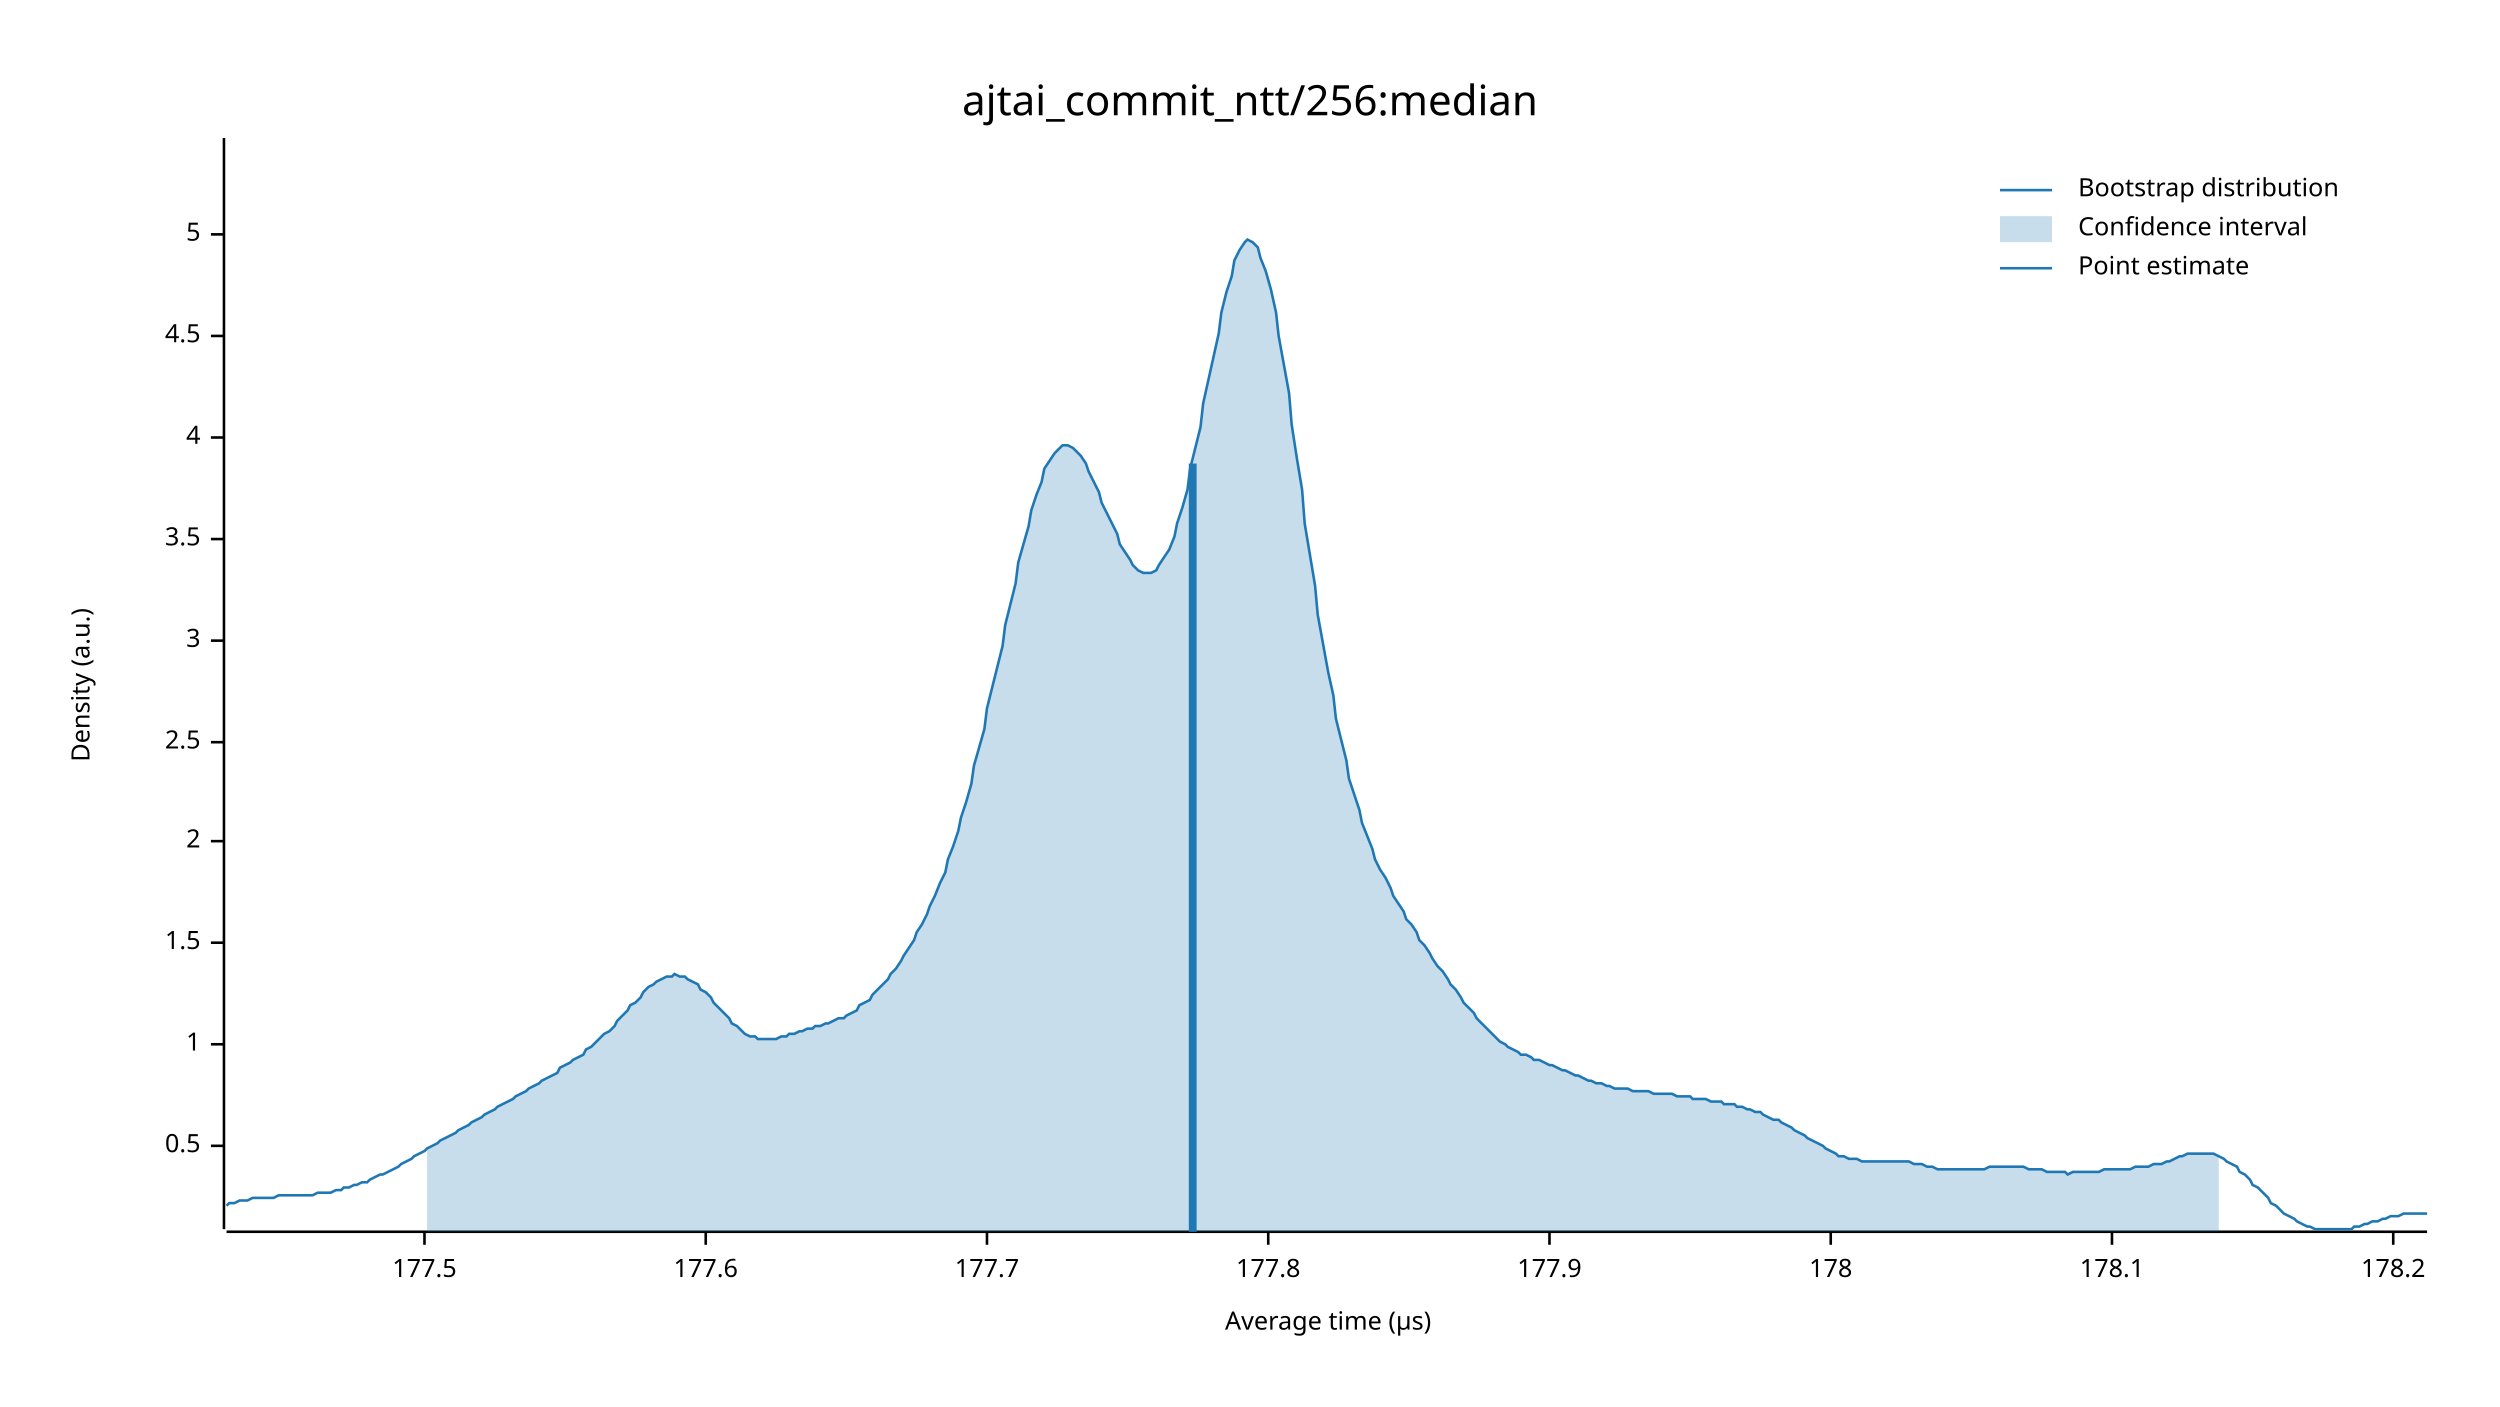
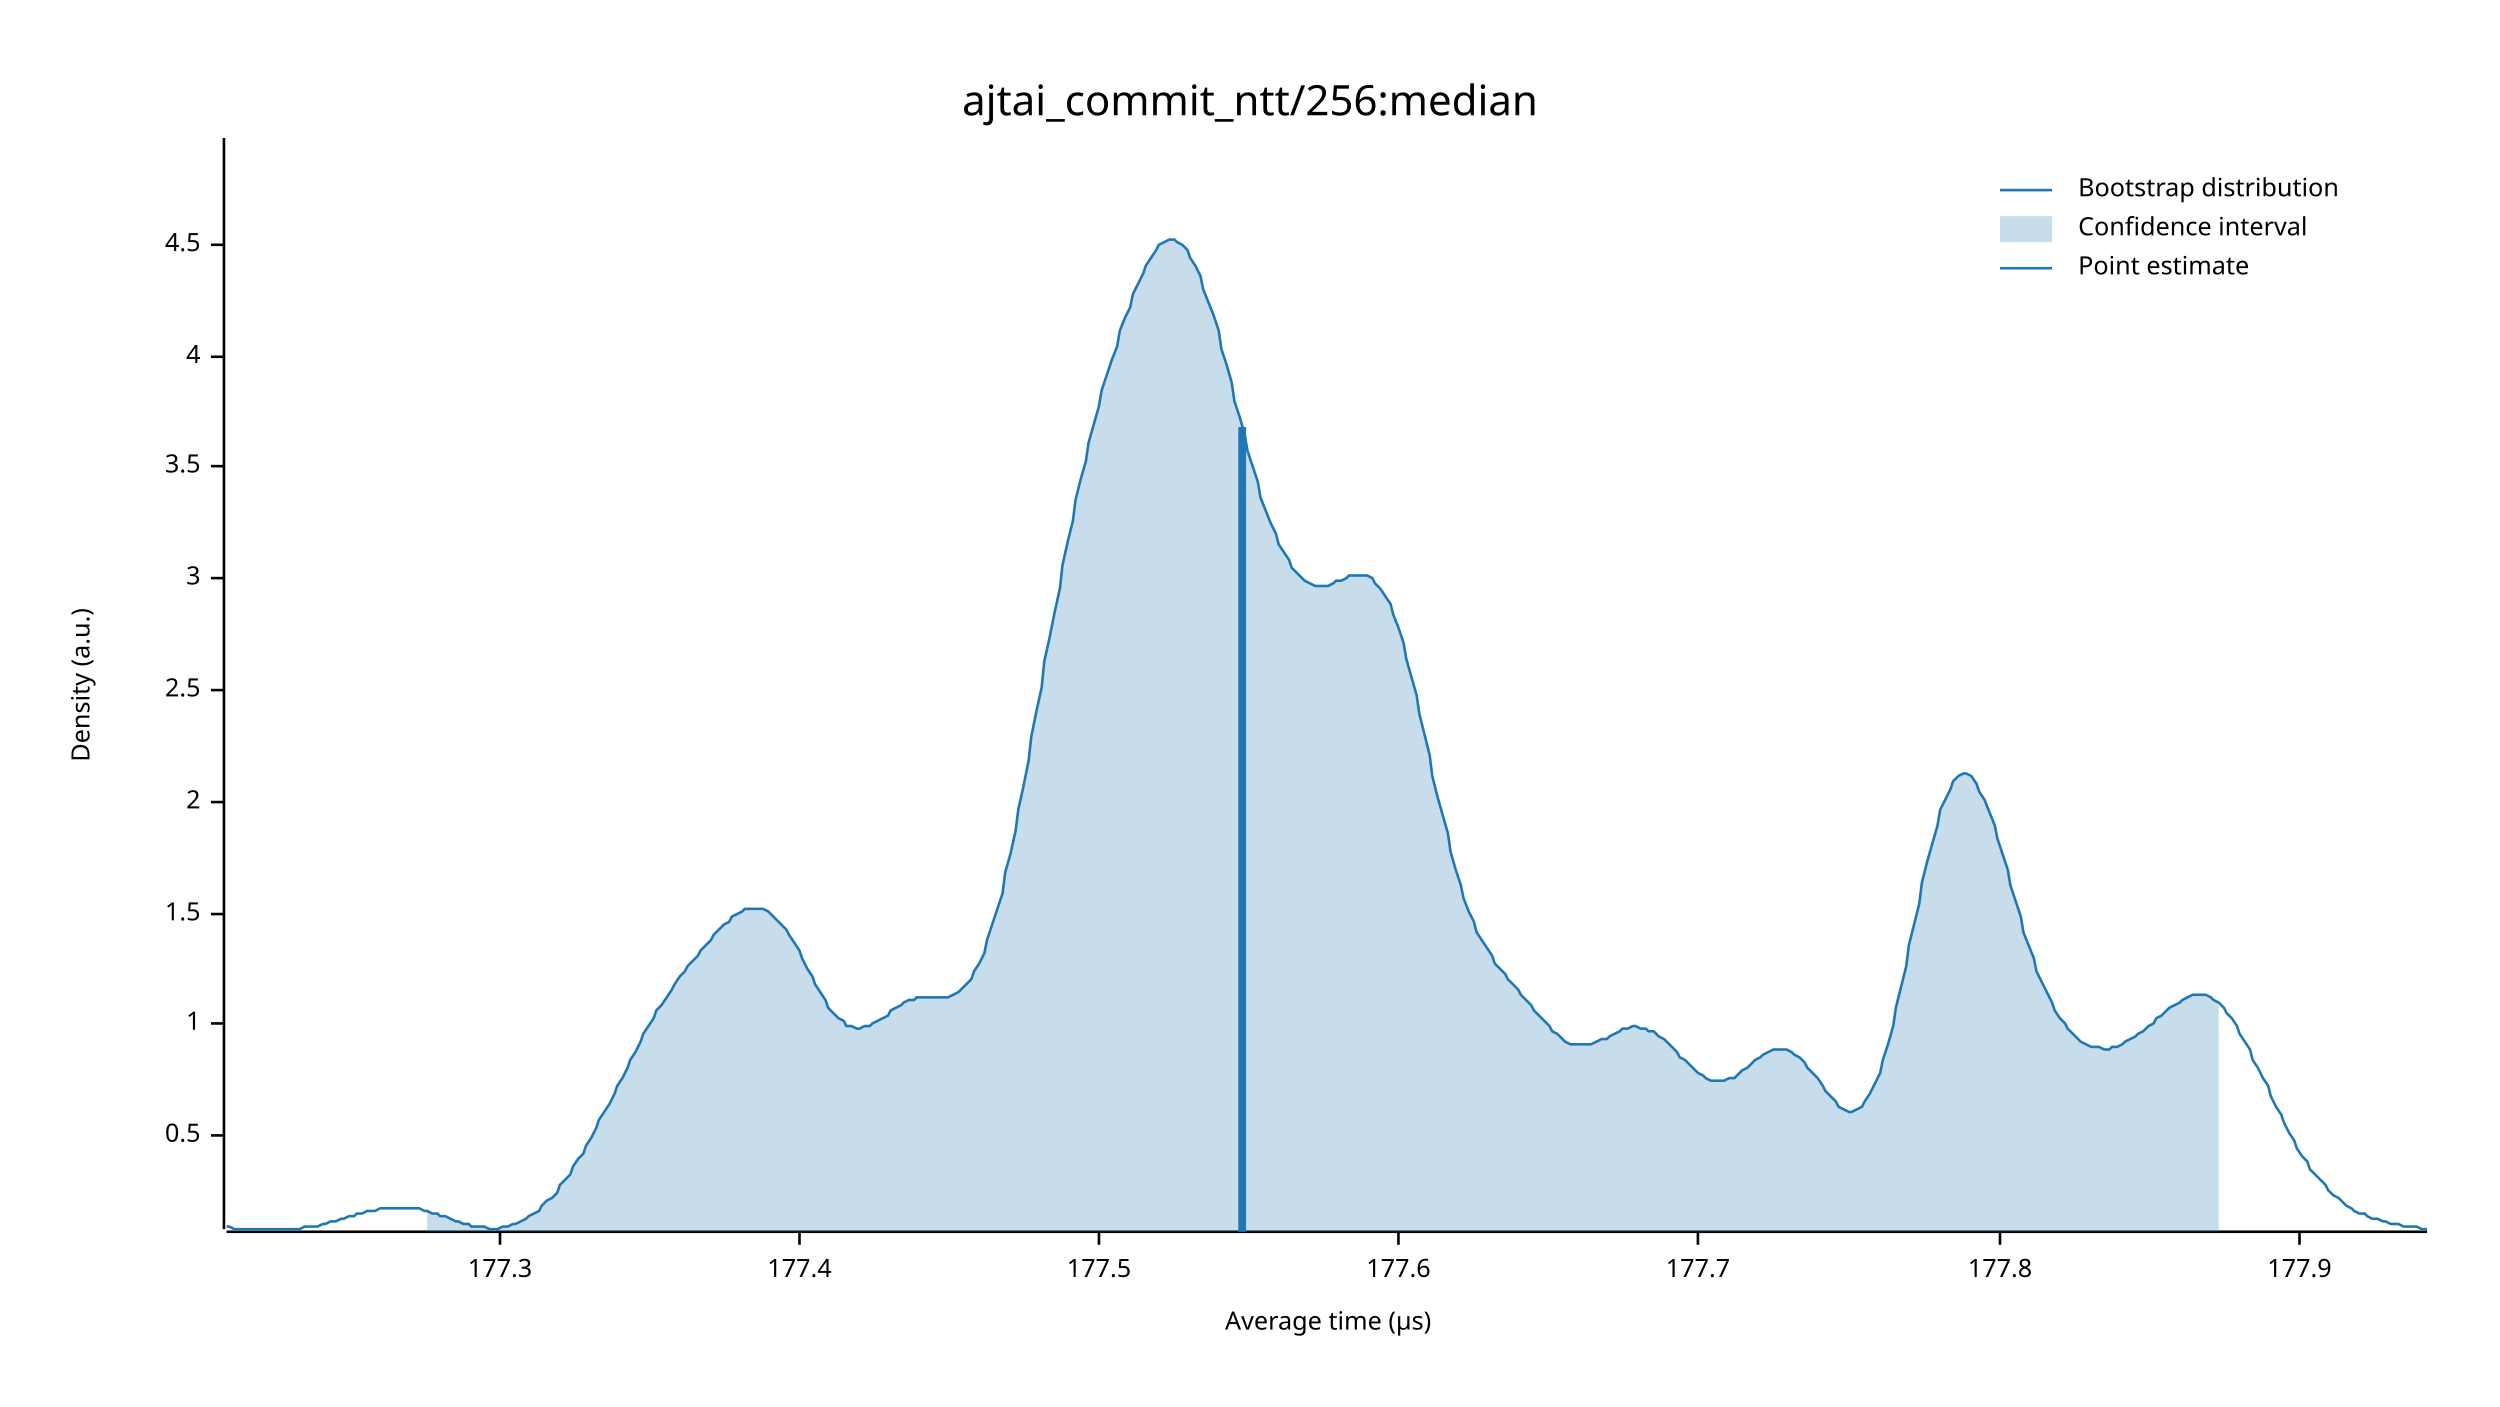
<svg xmlns="http://www.w3.org/2000/svg" width="960" height="540" viewBox="0 0 960 540">
  <text x="480" y="32" dy="0.76em" text-anchor="middle" font-family="sans-serif" font-size="16.129" opacity="1" fill="#000000">
ajtai_commit_ntt/256:median
</text>
  <text x="27" y="263" dy="0.76em" text-anchor="middle" font-family="sans-serif" font-size="9.677" opacity="1" fill="#000000" transform="rotate(270, 27, 263)">
Density (a.u.)
</text>
  <text x="510" y="513" dy="-0.5ex" text-anchor="middle" font-family="sans-serif" font-size="9.677" opacity="1" fill="#000000">
Average time (µs)
</text>
  <polyline fill="none" opacity="1" stroke="#000000" stroke-width="1" points="86,53 86,472 " />
-   <text x="77" y="440" dy="0.5ex" text-anchor="end" font-family="sans-serif" font-size="9.677" opacity="1" fill="#000000">
+   <text x="77" y="436" dy="0.5ex" text-anchor="end" font-family="sans-serif" font-size="9.677" opacity="1" fill="#000000">
0.5
</text>
-   <polyline fill="none" opacity="1" stroke="#000000" stroke-width="1" points="81,440 86,440 " />
-   <text x="77" y="401" dy="0.5ex" text-anchor="end" font-family="sans-serif" font-size="9.677" opacity="1" fill="#000000">
+   <polyline fill="none" opacity="1" stroke="#000000" stroke-width="1" points="81,436 86,436 " />
+   <text x="77" y="393" dy="0.5ex" text-anchor="end" font-family="sans-serif" font-size="9.677" opacity="1" fill="#000000">
1
</text>
-   <polyline fill="none" opacity="1" stroke="#000000" stroke-width="1" points="81,401 86,401 " />
-   <text x="77" y="362" dy="0.5ex" text-anchor="end" font-family="sans-serif" font-size="9.677" opacity="1" fill="#000000">
+   <polyline fill="none" opacity="1" stroke="#000000" stroke-width="1" points="81,393 86,393 " />
+   <text x="77" y="351" dy="0.5ex" text-anchor="end" font-family="sans-serif" font-size="9.677" opacity="1" fill="#000000">
1.5
</text>
-   <polyline fill="none" opacity="1" stroke="#000000" stroke-width="1" points="81,362 86,362 " />
-   <text x="77" y="323" dy="0.5ex" text-anchor="end" font-family="sans-serif" font-size="9.677" opacity="1" fill="#000000">
+   <polyline fill="none" opacity="1" stroke="#000000" stroke-width="1" points="81,351 86,351 " />
+   <text x="77" y="308" dy="0.5ex" text-anchor="end" font-family="sans-serif" font-size="9.677" opacity="1" fill="#000000">
2
</text>
-   <polyline fill="none" opacity="1" stroke="#000000" stroke-width="1" points="81,323 86,323 " />
-   <text x="77" y="285" dy="0.5ex" text-anchor="end" font-family="sans-serif" font-size="9.677" opacity="1" fill="#000000">
+   <polyline fill="none" opacity="1" stroke="#000000" stroke-width="1" points="81,308 86,308 " />
+   <text x="77" y="265" dy="0.5ex" text-anchor="end" font-family="sans-serif" font-size="9.677" opacity="1" fill="#000000">
2.5
</text>
-   <polyline fill="none" opacity="1" stroke="#000000" stroke-width="1" points="81,285 86,285 " />
-   <text x="77" y="246" dy="0.5ex" text-anchor="end" font-family="sans-serif" font-size="9.677" opacity="1" fill="#000000">
+   <polyline fill="none" opacity="1" stroke="#000000" stroke-width="1" points="81,265 86,265 " />
+   <text x="77" y="222" dy="0.5ex" text-anchor="end" font-family="sans-serif" font-size="9.677" opacity="1" fill="#000000">
3
</text>
-   <polyline fill="none" opacity="1" stroke="#000000" stroke-width="1" points="81,246 86,246 " />
-   <text x="77" y="207" dy="0.5ex" text-anchor="end" font-family="sans-serif" font-size="9.677" opacity="1" fill="#000000">
+   <polyline fill="none" opacity="1" stroke="#000000" stroke-width="1" points="81,222 86,222 " />
+   <text x="77" y="179" dy="0.5ex" text-anchor="end" font-family="sans-serif" font-size="9.677" opacity="1" fill="#000000">
3.5
</text>
-   <polyline fill="none" opacity="1" stroke="#000000" stroke-width="1" points="81,207 86,207 " />
-   <text x="77" y="168" dy="0.5ex" text-anchor="end" font-family="sans-serif" font-size="9.677" opacity="1" fill="#000000">
+   <polyline fill="none" opacity="1" stroke="#000000" stroke-width="1" points="81,179 86,179 " />
+   <text x="77" y="137" dy="0.5ex" text-anchor="end" font-family="sans-serif" font-size="9.677" opacity="1" fill="#000000">
4
</text>
-   <polyline fill="none" opacity="1" stroke="#000000" stroke-width="1" points="81,168 86,168 " />
-   <text x="77" y="129" dy="0.5ex" text-anchor="end" font-family="sans-serif" font-size="9.677" opacity="1" fill="#000000">
+   <polyline fill="none" opacity="1" stroke="#000000" stroke-width="1" points="81,137 86,137 " />
+   <text x="77" y="94" dy="0.5ex" text-anchor="end" font-family="sans-serif" font-size="9.677" opacity="1" fill="#000000">
4.5
</text>
-   <polyline fill="none" opacity="1" stroke="#000000" stroke-width="1" points="81,129 86,129 " />
-   <text x="77" y="90" dy="0.5ex" text-anchor="end" font-family="sans-serif" font-size="9.677" opacity="1" fill="#000000">
- 5
+   <polyline fill="none" opacity="1" stroke="#000000" stroke-width="1" points="81,94 86,94 " />
+   <polyline fill="none" opacity="1" stroke="#000000" stroke-width="1" points="87,473 932,473 " />
+   <text x="192" y="483" dy="0.76em" text-anchor="middle" font-family="sans-serif" font-size="9.677" opacity="1" fill="#000000">
+ 177.3
</text>
-   <polyline fill="none" opacity="1" stroke="#000000" stroke-width="1" points="81,90 86,90 " />
-   <polyline fill="none" opacity="1" stroke="#000000" stroke-width="1" points="87,473 932,473 " />
-   <text x="163" y="483" dy="0.76em" text-anchor="middle" font-family="sans-serif" font-size="9.677" opacity="1" fill="#000000">
+   <polyline fill="none" opacity="1" stroke="#000000" stroke-width="1" points="192,473 192,478 " />
+   <text x="307" y="483" dy="0.76em" text-anchor="middle" font-family="sans-serif" font-size="9.677" opacity="1" fill="#000000">
+ 177.4
+ </text>
+   <polyline fill="none" opacity="1" stroke="#000000" stroke-width="1" points="307,473 307,478 " />
+   <text x="422" y="483" dy="0.76em" text-anchor="middle" font-family="sans-serif" font-size="9.677" opacity="1" fill="#000000">
177.5
</text>
-   <polyline fill="none" opacity="1" stroke="#000000" stroke-width="1" points="163,473 163,478 " />
-   <text x="271" y="483" dy="0.76em" text-anchor="middle" font-family="sans-serif" font-size="9.677" opacity="1" fill="#000000">
+   <polyline fill="none" opacity="1" stroke="#000000" stroke-width="1" points="422,473 422,478 " />
+   <text x="537" y="483" dy="0.76em" text-anchor="middle" font-family="sans-serif" font-size="9.677" opacity="1" fill="#000000">
177.6
</text>
-   <polyline fill="none" opacity="1" stroke="#000000" stroke-width="1" points="271,473 271,478 " />
-   <text x="379" y="483" dy="0.76em" text-anchor="middle" font-family="sans-serif" font-size="9.677" opacity="1" fill="#000000">
+   <polyline fill="none" opacity="1" stroke="#000000" stroke-width="1" points="537,473 537,478 " />
+   <text x="652" y="483" dy="0.76em" text-anchor="middle" font-family="sans-serif" font-size="9.677" opacity="1" fill="#000000">
177.7
</text>
-   <polyline fill="none" opacity="1" stroke="#000000" stroke-width="1" points="379,473 379,478 " />
-   <text x="487" y="483" dy="0.76em" text-anchor="middle" font-family="sans-serif" font-size="9.677" opacity="1" fill="#000000">
+   <polyline fill="none" opacity="1" stroke="#000000" stroke-width="1" points="652,473 652,478 " />
+   <text x="768" y="483" dy="0.76em" text-anchor="middle" font-family="sans-serif" font-size="9.677" opacity="1" fill="#000000">
177.8
</text>
-   <polyline fill="none" opacity="1" stroke="#000000" stroke-width="1" points="487,473 487,478 " />
-   <text x="595" y="483" dy="0.76em" text-anchor="middle" font-family="sans-serif" font-size="9.677" opacity="1" fill="#000000">
+   <polyline fill="none" opacity="1" stroke="#000000" stroke-width="1" points="768,473 768,478 " />
+   <text x="883" y="483" dy="0.76em" text-anchor="middle" font-family="sans-serif" font-size="9.677" opacity="1" fill="#000000">
177.9
</text>
-   <polyline fill="none" opacity="1" stroke="#000000" stroke-width="1" points="595,473 595,478 " />
-   <text x="703" y="483" dy="0.76em" text-anchor="middle" font-family="sans-serif" font-size="9.677" opacity="1" fill="#000000">
- 178
- </text>
-   <polyline fill="none" opacity="1" stroke="#000000" stroke-width="1" points="703,473 703,478 " />
-   <text x="811" y="483" dy="0.76em" text-anchor="middle" font-family="sans-serif" font-size="9.677" opacity="1" fill="#000000">
- 178.1
- </text>
-   <polyline fill="none" opacity="1" stroke="#000000" stroke-width="1" points="811,473 811,478 " />
-   <text x="919" y="483" dy="0.76em" text-anchor="middle" font-family="sans-serif" font-size="9.677" opacity="1" fill="#000000">
- 178.2
- </text>
-   <polyline fill="none" opacity="1" stroke="#000000" stroke-width="1" points="919,473 919,478 " />
-   <polyline fill="none" opacity="1" stroke="#1F78B4" stroke-width="1" points="87,463 88,462 90,462 92,461 93,461 95,461 97,460 98,460 100,460 102,460 103,460 105,460 107,459 109,459 110,459 112,459 114,459 115,459 117,459 119,459 120,459 122,458 124,458 125,458 127,458 129,457 131,457 132,456 134,456 136,455 137,455 139,454 141,454 142,453 144,452 146,451 147,451 149,450 151,449 153,448 154,447 156,446 158,445 159,444 161,443 163,442 164,441 166,440 168,439 169,438 171,437 173,436 175,435 176,434 178,433 180,432 181,431 183,430 185,429 186,428 188,427 190,426 191,425 193,424 195,423 197,422 198,421 200,420 202,419 203,418 205,417 207,416 208,415 210,414 212,413 214,412 215,410 217,409 219,408 220,407 222,406 224,405 225,403 227,402 229,400 230,399 232,397 234,396 236,394 237,392 239,390 241,388 242,386 244,385 246,383 247,381 249,379 251,378 252,377 254,376 256,375 258,375 259,374 261,375 263,375 264,376 266,377 268,378 269,380 271,381 273,383 274,385 276,387 278,389 280,391 281,393 283,394 285,396 286,397 288,398 290,398 291,399 293,399 295,399 296,399 298,399 300,398 302,398 303,397 305,397 307,396 308,396 310,395 312,395 313,394 315,394 317,393 318,393 320,392 322,391 324,391 325,390 327,389 329,388 330,386 332,385 334,384 335,382 337,380 339,378 341,376 342,374 344,372 346,369 347,367 349,364 351,361 352,358 354,355 356,351 357,348 359,344 361,339 363,335 364,330 366,325 368,319 369,314 371,308 373,301 374,294 376,287 378,280 379,272 381,264 383,256 385,248 386,240 388,232 390,224 391,216 393,209 395,202 396,196 398,190 400,185 401,180 403,177 405,174 407,172 408,171 410,171 412,172 413,173 415,175 417,178 418,181 420,185 422,189 423,193 425,197 427,201 429,205 430,209 432,212 434,215 435,217 437,219 439,220 440,220 442,220 444,219 445,217 447,214 449,211 451,206 452,201 454,195 456,188 457,180 459,172 461,164 462,155 464,146 466,137 468,128 469,120 471,112 473,106 474,100 476,96 478,93 479,92 481,93 483,95 484,99 486,104 488,111 490,120 491,129 493,140 495,151 496,163 498,176 500,188 501,201 503,213 505,225 506,236 508,247 510,258 512,267 513,276 515,284 517,292 518,299 520,305 522,311 523,316 525,321 527,326 528,330 530,334 532,337 534,341 535,344 537,347 539,350 540,353 542,355 544,358 545,361 547,363 549,366 550,368 552,371 554,373 556,376 557,378 559,380 561,383 562,385 564,387 566,389 567,391 569,393 571,395 573,397 574,398 576,400 578,401 579,402 581,403 583,404 584,405 586,405 588,406 589,407 591,407 593,408 595,409 596,409 598,410 600,411 601,411 603,412 605,413 606,413 608,414 610,415 611,415 613,416 615,416 617,417 618,417 620,418 622,418 623,418 625,418 627,419 628,419 630,419 632,419 633,419 635,420 637,420 639,420 640,420 642,420 644,421 645,421 647,421 649,421 650,422 652,422 654,422 655,422 657,423 659,423 661,423 662,424 664,424 666,424 667,425 669,425 671,426 672,426 674,427 676,427 677,428 679,429 681,430 683,430 684,431 686,432 688,433 689,434 691,435 693,436 694,437 696,438 698,439 700,440 701,441 703,442 705,443 706,444 708,444 710,445 711,445 713,445 715,446 716,446 718,446 720,446 722,446 723,446 725,446 727,446 728,446 730,446 732,446 733,446 735,447 737,447 738,447 740,448 742,448 744,449 745,449 747,449 749,449 750,449 752,449 754,449 755,449 757,449 759,449 760,449 762,449 764,448 766,448 767,448 769,448 771,448 772,448 774,448 776,448 777,448 779,449 781,449 782,449 784,449 786,450 788,450 789,450 791,450 793,450 794,451 796,450 798,450 799,450 801,450 803,450 804,450 806,450 808,449 810,449 811,449 813,449 815,449 816,449 818,449 820,448 821,448 823,448 825,448 827,447 828,447 830,447 832,446 833,446 835,445 837,444 838,444 840,443 842,443 843,443 845,443 847,443 849,443 850,443 852,444 854,445 855,446 857,447 859,448 860,450 862,451 864,453 865,455 867,456 869,458 871,460 872,462 874,463 876,465 877,466 879,467 881,468 882,469 884,470 886,471 887,471 889,472 891,472 893,472 894,472 896,472 898,472 899,472 901,472 903,472 904,471 906,471 908,470 909,470 911,469 913,469 915,468 916,468 918,467 920,467 921,467 923,466 925,466 926,466 928,466 930,466 932,466 " />
-   <polygon opacity="0.25" fill="#1F78B4" points="164,441 166,440 168,439 169,438 171,437 173,436 175,435 176,434 178,433 180,432 181,431 183,430 185,429 186,428 188,427 190,426 191,425 193,424 195,423 197,422 198,421 200,420 202,419 203,418 205,417 207,416 208,415 210,414 212,413 214,412 215,410 217,409 219,408 220,407 222,406 224,405 225,403 227,402 229,400 230,399 232,397 234,396 236,394 237,392 239,390 241,388 242,386 244,385 246,383 247,381 249,379 251,378 252,377 254,376 256,375 258,375 259,374 261,375 263,375 264,376 266,377 268,378 269,380 271,381 273,383 274,385 276,387 278,389 280,391 281,393 283,394 285,396 286,397 288,398 290,398 291,399 293,399 295,399 296,399 298,399 300,398 302,398 303,397 305,397 307,396 308,396 310,395 312,395 313,394 315,394 317,393 318,393 320,392 322,391 324,391 325,390 327,389 329,388 330,386 332,385 334,384 335,382 337,380 339,378 341,376 342,374 344,372 346,369 347,367 349,364 351,361 352,358 354,355 356,351 357,348 359,344 361,339 363,335 364,330 366,325 368,319 369,314 371,308 373,301 374,294 376,287 378,280 379,272 381,264 383,256 385,248 386,240 388,232 390,224 391,216 393,209 395,202 396,196 398,190 400,185 401,180 403,177 405,174 407,172 408,171 410,171 412,172 413,173 415,175 417,178 418,181 420,185 422,189 423,193 425,197 427,201 429,205 430,209 432,212 434,215 435,217 437,219 439,220 440,220 442,220 444,219 445,217 447,214 449,211 451,206 452,201 454,195 456,188 457,180 459,172 461,164 462,155 464,146 466,137 468,128 469,120 471,112 473,106 474,100 476,96 478,93 479,92 481,93 483,95 484,99 486,104 488,111 490,120 491,129 493,140 495,151 496,163 498,176 500,188 501,201 503,213 505,225 506,236 508,247 510,258 512,267 513,276 515,284 517,292 518,299 520,305 522,311 523,316 525,321 527,326 528,330 530,334 532,337 534,341 535,344 537,347 539,350 540,353 542,355 544,358 545,361 547,363 549,366 550,368 552,371 554,373 556,376 557,378 559,380 561,383 562,385 564,387 566,389 567,391 569,393 571,395 573,397 574,398 576,400 578,401 579,402 581,403 583,404 584,405 586,405 588,406 589,407 591,407 593,408 595,409 596,409 598,410 600,411 601,411 603,412 605,413 606,413 608,414 610,415 611,415 613,416 615,416 617,417 618,417 620,418 622,418 623,418 625,418 627,419 628,419 630,419 632,419 633,419 635,420 637,420 639,420 640,420 642,420 644,421 645,421 647,421 649,421 650,422 652,422 654,422 655,422 657,423 659,423 661,423 662,424 664,424 666,424 667,425 669,425 671,426 672,426 674,427 676,427 677,428 679,429 681,430 683,430 684,431 686,432 688,433 689,434 691,435 693,436 694,437 696,438 698,439 700,440 701,441 703,442 705,443 706,444 708,444 710,445 711,445 713,445 715,446 716,446 718,446 720,446 722,446 723,446 725,446 727,446 728,446 730,446 732,446 733,446 735,447 737,447 738,447 740,448 742,448 744,449 745,449 747,449 749,449 750,449 752,449 754,449 755,449 757,449 759,449 760,449 762,449 764,448 766,448 767,448 769,448 771,448 772,448 774,448 776,448 777,448 779,449 781,449 782,449 784,449 786,450 788,450 789,450 791,450 793,450 794,451 796,450 798,450 799,450 801,450 803,450 804,450 806,450 808,449 810,449 811,449 813,449 815,449 816,449 818,449 820,448 821,448 823,448 825,448 827,447 828,447 830,447 832,446 833,446 835,445 837,444 838,444 840,443 842,443 843,443 845,443 847,443 849,443 850,443 852,444 852,473 164,473 " />
-   <polyline fill="none" opacity="1" stroke="#1F78B4" stroke-width="3" points="458,473 458,178 " />
+   <polyline fill="none" opacity="1" stroke="#000000" stroke-width="1" points="883,473 883,478 " />
+   <polyline fill="none" opacity="1" stroke="#1F78B4" stroke-width="1" points="87,471 88,471 90,472 92,472 93,472 95,472 97,472 98,472 100,472 102,472 103,472 105,472 107,472 109,472 110,472 112,472 114,472 115,472 117,471 119,471 120,471 122,471 124,470 125,470 127,469 129,469 131,468 132,468 134,467 136,467 137,466 139,466 141,465 142,465 144,465 146,464 147,464 149,464 151,464 153,464 154,464 156,464 158,464 159,464 161,464 163,465 164,465 166,466 168,466 169,467 171,467 173,468 175,469 176,469 178,470 180,470 181,471 183,471 185,471 186,471 188,472 190,472 191,472 193,471 195,471 197,470 198,470 200,469 202,468 203,467 205,466 207,465 208,463 210,461 212,460 214,458 215,455 217,453 219,451 220,448 222,445 224,443 225,440 227,437 229,433 230,430 232,427 234,424 236,420 237,417 239,414 241,410 242,407 244,404 246,400 247,397 249,394 251,391 252,388 254,386 256,383 258,380 259,378 261,375 263,373 264,371 266,369 268,367 269,365 271,363 273,361 274,359 276,357 278,355 280,354 281,352 283,351 285,350 286,349 288,349 290,349 291,349 293,349 295,350 296,351 298,353 300,355 302,357 303,359 305,362 307,365 308,368 310,372 312,375 313,378 315,381 317,384 318,387 320,389 322,391 324,392 325,394 327,394 329,395 330,395 332,394 334,394 335,393 337,392 339,391 341,390 342,388 344,387 346,386 347,385 349,384 351,384 352,383 354,383 356,383 357,383 359,383 361,383 363,383 364,383 366,382 368,381 369,380 371,378 373,376 374,373 376,370 378,366 379,361 381,355 383,349 385,343 386,335 388,328 390,319 391,311 393,302 395,292 396,283 398,273 400,264 401,254 403,245 405,235 407,226 408,217 410,208 412,200 413,192 415,184 417,177 418,170 420,163 422,156 423,150 425,144 427,138 429,133 430,127 432,122 434,118 435,113 437,109 439,105 440,102 442,99 444,96 445,94 447,93 449,92 451,92 452,93 454,94 456,96 457,99 459,102 461,106 462,111 464,116 466,121 468,127 469,134 471,140 473,147 474,154 476,160 478,167 479,173 481,179 483,185 484,191 486,196 488,201 490,205 491,209 493,212 495,215 496,218 498,220 500,222 501,223 503,224 505,225 506,225 508,225 510,225 512,224 513,223 515,223 517,222 518,221 520,221 522,221 523,221 525,221 527,222 528,224 530,226 532,229 534,232 535,236 537,241 539,247 540,253 542,260 544,267 545,274 547,282 549,290 550,298 552,306 554,313 556,320 557,327 559,334 561,340 562,345 564,350 566,354 567,358 569,361 571,364 573,367 574,370 576,372 578,374 579,376 581,378 583,380 584,382 586,384 588,386 589,388 591,390 593,392 595,394 596,396 598,397 600,399 601,400 603,401 605,401 606,401 608,401 610,401 611,401 613,400 615,399 617,399 618,398 620,397 622,396 623,395 625,395 627,394 628,394 630,395 632,395 633,396 635,396 637,398 639,399 640,400 642,402 644,404 645,406 647,407 649,409 650,410 652,412 654,413 655,414 657,415 659,415 661,415 662,415 664,414 666,414 667,413 669,411 671,410 672,409 674,407 676,406 677,405 679,404 681,403 683,403 684,403 686,403 688,404 689,405 691,406 693,408 694,410 696,412 698,414 700,417 701,419 703,421 705,423 706,425 708,426 710,427 711,427 713,426 715,425 716,423 718,420 720,416 722,412 723,407 725,401 727,394 728,387 730,379 732,371 733,363 735,355 737,347 738,339 740,331 742,324 744,317 745,311 747,307 749,303 750,300 752,298 754,297 755,297 757,298 759,301 760,304 762,307 764,312 766,317 767,322 769,328 771,334 772,340 774,346 776,352 777,358 779,363 781,368 782,373 784,377 786,381 788,385 789,388 791,391 793,393 794,395 796,397 798,399 799,400 801,401 803,402 804,402 806,402 808,403 810,403 811,402 813,402 815,401 816,400 818,399 820,398 821,397 823,396 825,394 827,393 828,391 830,390 832,388 833,387 835,386 837,385 838,384 840,383 842,382 843,382 845,382 847,382 849,383 850,384 852,385 854,387 855,389 857,391 859,394 860,397 862,400 864,403 865,407 867,410 869,414 871,417 872,421 874,425 876,428 877,431 879,435 881,438 882,441 884,444 886,446 887,449 889,451 891,453 893,455 894,457 896,459 898,460 899,461 901,463 903,464 904,465 906,466 908,466 909,467 911,468 913,468 915,469 916,469 918,470 920,470 921,470 923,471 925,471 926,471 928,471 930,472 932,472 " />
+   <polygon opacity="0.25" fill="#1F78B4" points="164,465 166,466 168,466 169,467 171,467 173,468 175,469 176,469 178,470 180,470 181,471 183,471 185,471 186,471 188,472 190,472 191,472 193,471 195,471 197,470 198,470 200,469 202,468 203,467 205,466 207,465 208,463 210,461 212,460 214,458 215,455 217,453 219,451 220,448 222,445 224,443 225,440 227,437 229,433 230,430 232,427 234,424 236,420 237,417 239,414 241,410 242,407 244,404 246,400 247,397 249,394 251,391 252,388 254,386 256,383 258,380 259,378 261,375 263,373 264,371 266,369 268,367 269,365 271,363 273,361 274,359 276,357 278,355 280,354 281,352 283,351 285,350 286,349 288,349 290,349 291,349 293,349 295,350 296,351 298,353 300,355 302,357 303,359 305,362 307,365 308,368 310,372 312,375 313,378 315,381 317,384 318,387 320,389 322,391 324,392 325,394 327,394 329,395 330,395 332,394 334,394 335,393 337,392 339,391 341,390 342,388 344,387 346,386 347,385 349,384 351,384 352,383 354,383 356,383 357,383 359,383 361,383 363,383 364,383 366,382 368,381 369,380 371,378 373,376 374,373 376,370 378,366 379,361 381,355 383,349 385,343 386,335 388,328 390,319 391,311 393,302 395,292 396,283 398,273 400,264 401,254 403,245 405,235 407,226 408,217 410,208 412,200 413,192 415,184 417,177 418,170 420,163 422,156 423,150 425,144 427,138 429,133 430,127 432,122 434,118 435,113 437,109 439,105 440,102 442,99 444,96 445,94 447,93 449,92 451,92 452,93 454,94 456,96 457,99 459,102 461,106 462,111 464,116 466,121 468,127 469,134 471,140 473,147 474,154 476,160 478,167 479,173 481,179 483,185 484,191 486,196 488,201 490,205 491,209 493,212 495,215 496,218 498,220 500,222 501,223 503,224 505,225 506,225 508,225 510,225 512,224 513,223 515,223 517,222 518,221 520,221 522,221 523,221 525,221 527,222 528,224 530,226 532,229 534,232 535,236 537,241 539,247 540,253 542,260 544,267 545,274 547,282 549,290 550,298 552,306 554,313 556,320 557,327 559,334 561,340 562,345 564,350 566,354 567,358 569,361 571,364 573,367 574,370 576,372 578,374 579,376 581,378 583,380 584,382 586,384 588,386 589,388 591,390 593,392 595,394 596,396 598,397 600,399 601,400 603,401 605,401 606,401 608,401 610,401 611,401 613,400 615,399 617,399 618,398 620,397 622,396 623,395 625,395 627,394 628,394 630,395 632,395 633,396 635,396 637,398 639,399 640,400 642,402 644,404 645,406 647,407 649,409 650,410 652,412 654,413 655,414 657,415 659,415 661,415 662,415 664,414 666,414 667,413 669,411 671,410 672,409 674,407 676,406 677,405 679,404 681,403 683,403 684,403 686,403 688,404 689,405 691,406 693,408 694,410 696,412 698,414 700,417 701,419 703,421 705,423 706,425 708,426 710,427 711,427 713,426 715,425 716,423 718,420 720,416 722,412 723,407 725,401 727,394 728,387 730,379 732,371 733,363 735,355 737,347 738,339 740,331 742,324 744,317 745,311 747,307 749,303 750,300 752,298 754,297 755,297 757,298 759,301 760,304 762,307 764,312 766,317 767,322 769,328 771,334 772,340 774,346 776,352 777,358 779,363 781,368 782,373 784,377 786,381 788,385 789,388 791,391 793,393 794,395 796,397 798,399 799,400 801,401 803,402 804,402 806,402 808,403 810,403 811,402 813,402 815,401 816,400 818,399 820,398 821,397 823,396 825,394 827,393 828,391 830,390 832,388 833,387 835,386 837,385 838,384 840,383 842,382 843,382 845,382 847,382 849,383 850,384 852,385 852,473 164,473 " />
+   <polyline fill="none" opacity="1" stroke="#1F78B4" stroke-width="3" points="477,473 477,164 " />
  <text x="798" y="68" dy="0.76em" text-anchor="start" font-family="sans-serif" font-size="9.677" opacity="1" fill="#000000">
Bootstrap distribution
</text>
  <text x="798" y="83" dy="0.76em" text-anchor="start" font-family="sans-serif" font-size="9.677" opacity="1" fill="#000000">
Confidence interval
</text>
  <text x="798" y="98" dy="0.76em" text-anchor="start" font-family="sans-serif" font-size="9.677" opacity="1" fill="#000000">
Point estimate
</text>
  <polyline fill="none" opacity="1" stroke="#1F78B4" stroke-width="1" points="768,73 788,73 " />
  <rect x="768" y="83" width="20" height="10" opacity="0.25" fill="#1F78B4" stroke="none" />
  <polyline fill="none" opacity="1" stroke="#1F78B4" stroke-width="1" points="768,103 788,103 " />
</svg>
